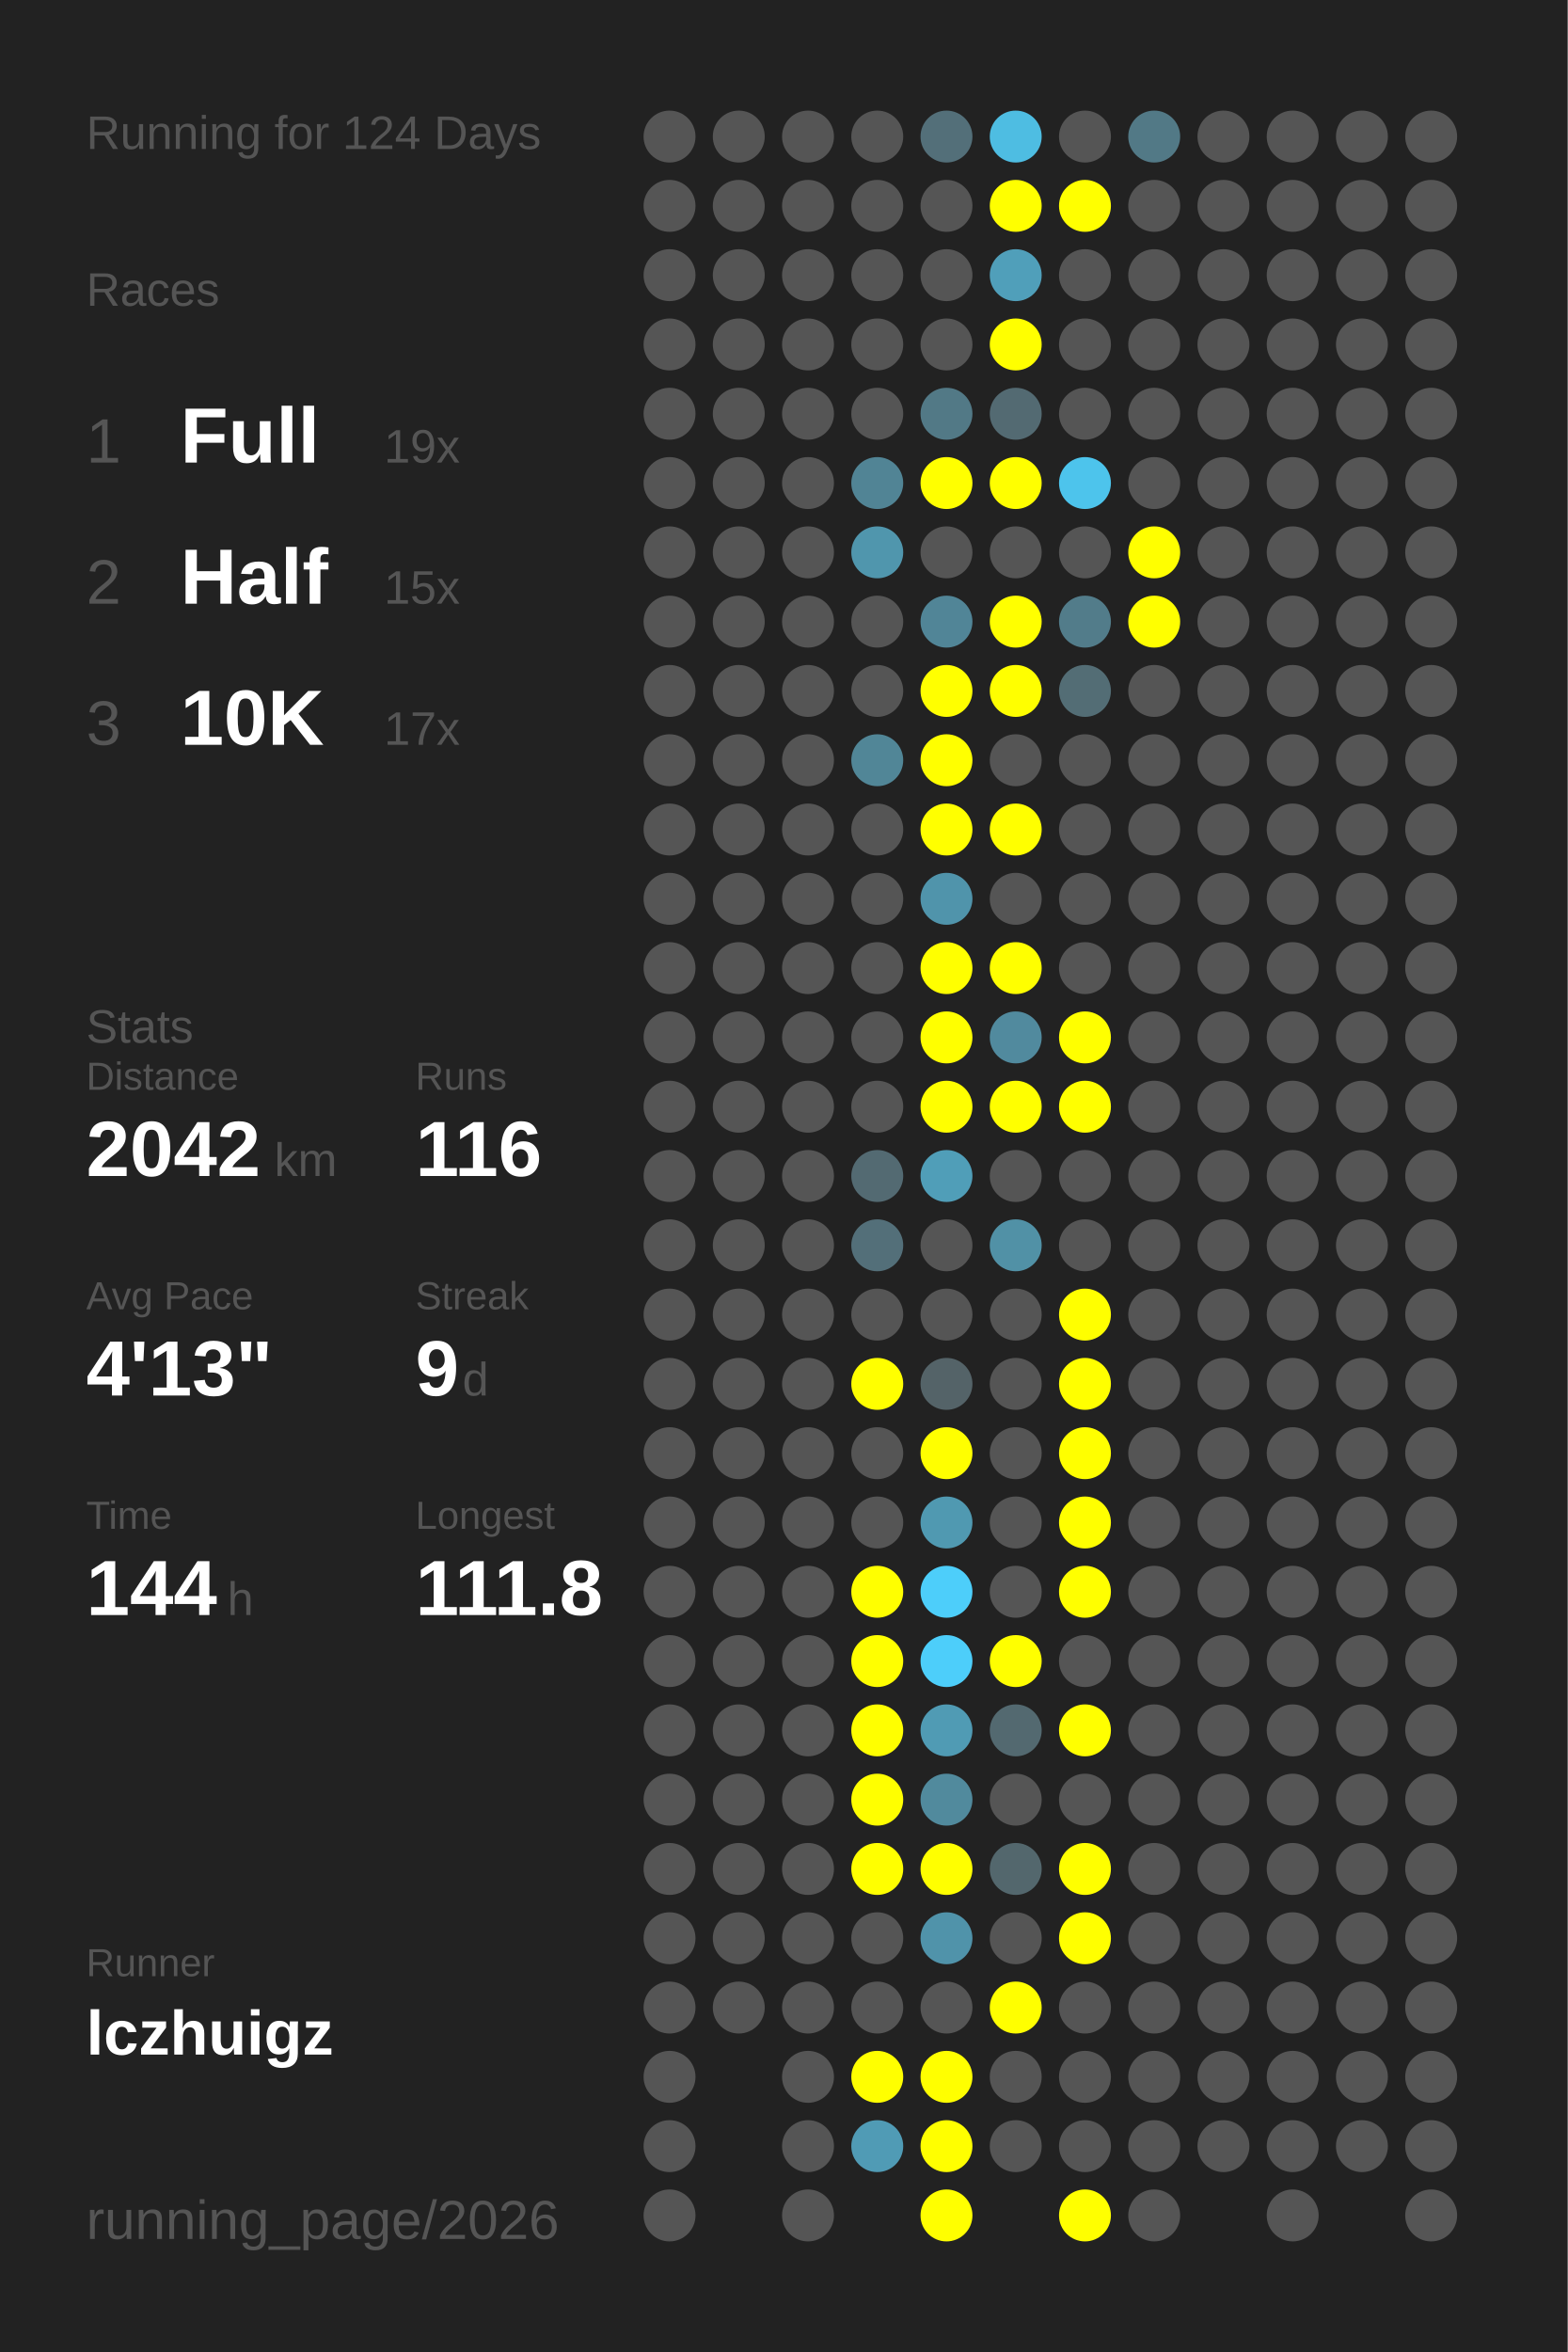
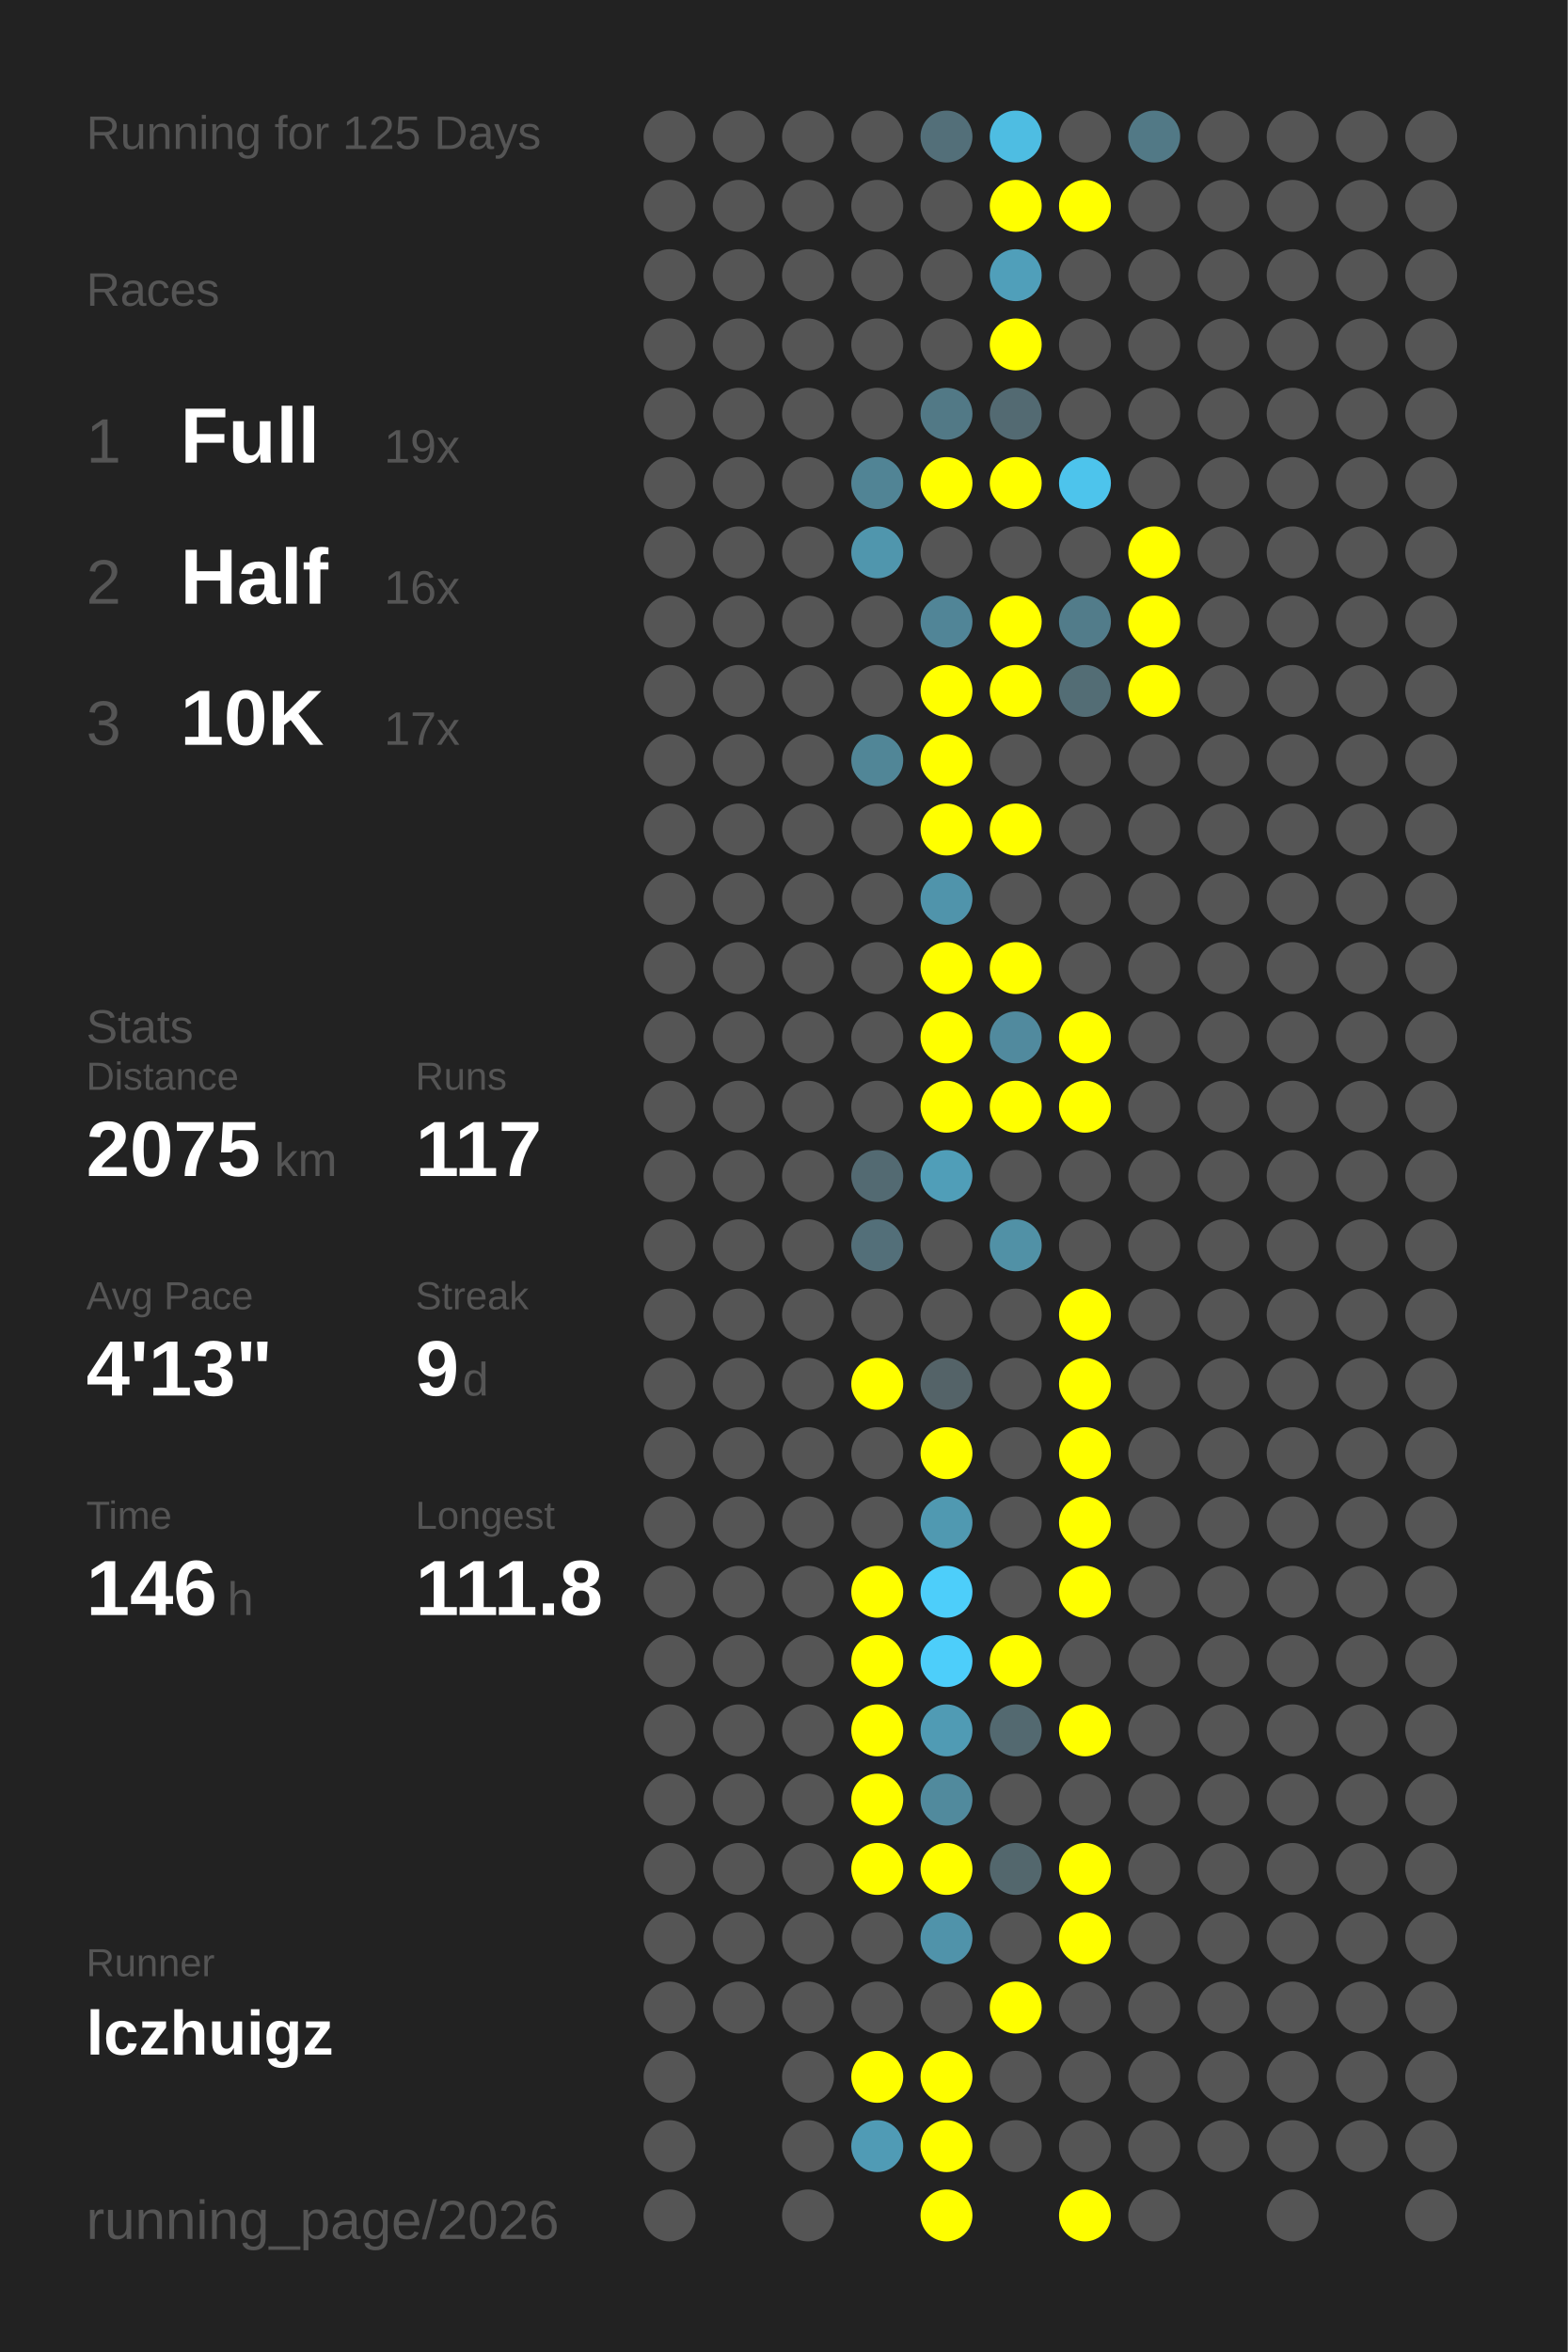
<svg xmlns="http://www.w3.org/2000/svg" baseProfile="full" height="300mm" version="1.1" viewBox="0,0,200,300" width="200mm">
  <defs />
  <rect fill="#222222" height="300" width="200" x="0" y="0" />
-   <text fill="#555555" style="font-size:6px; font-family:Arial;" x="11" y="19">Running for 124 Days</text>
+   <text fill="#555555" style="font-size:6px; font-family:Arial;" x="11" y="19">Running for 125 Days</text>
  <text fill="#555555" style="font-size:6px; font-family:Arial;" x="11" y="39">Races</text>
  <text fill="#555555" style="font-size:8px; font-family:Arial;" x="11" y="59">1</text>
  <text fill="#FFFFFF" style="font-size:10px; font-family:Arial; font-weight:bold;" x="23" y="59">Full</text>
  <text fill="#555555" style="font-size:6px; font-family:Arial;" x="49" y="59">19x</text>
  <text fill="#555555" style="font-size:8px; font-family:Arial;" x="11" y="77">2</text>
  <text fill="#FFFFFF" style="font-size:10px; font-family:Arial; font-weight:bold;" x="23" y="77">Half</text>
-   <text fill="#555555" style="font-size:6px; font-family:Arial;" x="49" y="77">15x</text>
+   <text fill="#555555" style="font-size:6px; font-family:Arial;" x="49" y="77">16x</text>
  <text fill="#555555" style="font-size:8px; font-family:Arial;" x="11" y="95">3</text>
  <text fill="#FFFFFF" style="font-size:10px; font-family:Arial; font-weight:bold;" x="23" y="95">10K</text>
  <text fill="#555555" style="font-size:6px; font-family:Arial;" x="49" y="95">17x</text>
  <text fill="#555555" style="font-size:6px; font-family:Arial;" x="11" y="133">Stats</text>
  <text fill="#555555" style="font-size:5px; font-family:Arial;" x="11" y="139">Distance</text>
-   <text fill="#FFFFFF" style="font-size:10px; font-family:Arial; font-weight:bold;" x="11" y="150">2042</text>
+   <text fill="#FFFFFF" style="font-size:10px; font-family:Arial; font-weight:bold;" x="11" y="150">2075</text>
  <text fill="#555555" style="font-size:6px; font-family:Arial;" x="35" y="150">km</text>
  <text fill="#555555" style="font-size:5px; font-family:Arial;" x="53" y="139">Runs</text>
-   <text fill="#FFFFFF" style="font-size:10px; font-family:Arial; font-weight:bold;" x="53" y="150">116</text>
+   <text fill="#FFFFFF" style="font-size:10px; font-family:Arial; font-weight:bold;" x="53" y="150">117</text>
  <text fill="#555555" style="font-size:5px; font-family:Arial;" x="11" y="167">Avg Pace</text>
  <text fill="#FFFFFF" style="font-size:10px; font-family:Arial; font-weight:bold;" x="11" y="178">4'13"</text>
  <text fill="#555555" style="font-size:5px; font-family:Arial;" x="53" y="167">Streak</text>
  <text fill="#FFFFFF" style="font-size:10px; font-family:Arial; font-weight:bold;" x="53" y="178">9</text>
  <text fill="#555555" style="font-size:6px; font-family:Arial;" x="59" y="178">d</text>
  <text fill="#555555" style="font-size:5px; font-family:Arial;" x="11" y="195">Time</text>
-   <text fill="#FFFFFF" style="font-size:10px; font-family:Arial; font-weight:bold;" x="11" y="206">144</text>
+   <text fill="#FFFFFF" style="font-size:10px; font-family:Arial; font-weight:bold;" x="11" y="206">146</text>
  <text fill="#555555" style="font-size:6px; font-family:Arial;" x="29" y="206">h</text>
  <text fill="#555555" style="font-size:5px; font-family:Arial;" x="53" y="195">Longest</text>
  <text fill="#FFFFFF" style="font-size:10px; font-family:Arial; font-weight:bold;" x="53" y="206">111.8</text>
  <text fill="#555555" style="font-size:5px; font-family:Arial;" x="11" y="252.065">Runner</text>
  <text fill="#FFFFFF" style="font-size:8px; font-family:Arial; font-weight:bold;" x="11" y="262.065">lczhuigz</text>
  <text fill="#555555" style="font-size:7px; font-family:Arial;" x="11" y="285.581">running_page/2026</text>
  <circle cx="85.417" cy="17.419" fill="#555555" r="3.312" />
  <circle cx="85.417" cy="26.258" fill="#555555" r="3.312" />
  <circle cx="85.417" cy="35.097" fill="#555555" r="3.312" />
  <circle cx="85.417" cy="43.935" fill="#555555" r="3.312" />
  <circle cx="85.417" cy="52.774" fill="#555555" r="3.312" />
  <circle cx="85.417" cy="61.613" fill="#555555" r="3.312" />
  <circle cx="85.417" cy="70.452" fill="#555555" r="3.312" />
  <circle cx="85.417" cy="79.29" fill="#555555" r="3.312" />
  <circle cx="85.417" cy="88.129" fill="#555555" r="3.312" />
  <circle cx="85.417" cy="96.968" fill="#555555" r="3.312" />
  <circle cx="85.417" cy="105.806" fill="#555555" r="3.312" />
  <circle cx="85.417" cy="114.645" fill="#555555" r="3.312" />
  <circle cx="85.417" cy="123.484" fill="#555555" r="3.312" />
  <circle cx="85.417" cy="132.323" fill="#555555" r="3.312" />
  <circle cx="85.417" cy="141.161" fill="#555555" r="3.312" />
  <circle cx="85.417" cy="150" fill="#555555" r="3.312" />
  <circle cx="85.417" cy="158.839" fill="#555555" r="3.312" />
  <circle cx="85.417" cy="167.677" fill="#555555" r="3.312" />
  <circle cx="85.417" cy="176.516" fill="#555555" r="3.312" />
  <circle cx="85.417" cy="185.355" fill="#555555" r="3.312" />
  <circle cx="85.417" cy="194.194" fill="#555555" r="3.312" />
  <circle cx="85.417" cy="203.032" fill="#555555" r="3.312" />
  <circle cx="85.417" cy="211.871" fill="#555555" r="3.312" />
  <circle cx="85.417" cy="220.71" fill="#555555" r="3.312" />
  <circle cx="85.417" cy="229.548" fill="#555555" r="3.312" />
  <circle cx="85.417" cy="238.387" fill="#555555" r="3.312" />
  <circle cx="85.417" cy="247.226" fill="#555555" r="3.312" />
  <circle cx="85.417" cy="256.065" fill="#555555" r="3.312" />
  <circle cx="85.417" cy="264.903" fill="#555555" r="3.312" />
  <circle cx="85.417" cy="273.742" fill="#555555" r="3.312" />
  <circle cx="85.417" cy="282.581" fill="#555555" r="3.312" />
  <circle cx="94.25" cy="17.419" fill="#555555" r="3.312" />
  <circle cx="94.25" cy="26.258" fill="#555555" r="3.312" />
  <circle cx="94.25" cy="35.097" fill="#555555" r="3.312" />
  <circle cx="94.25" cy="43.935" fill="#555555" r="3.312" />
  <circle cx="94.25" cy="52.774" fill="#555555" r="3.312" />
  <circle cx="94.25" cy="61.613" fill="#555555" r="3.312" />
  <circle cx="94.25" cy="70.452" fill="#555555" r="3.312" />
  <circle cx="94.25" cy="79.29" fill="#555555" r="3.312" />
  <circle cx="94.25" cy="88.129" fill="#555555" r="3.312" />
  <circle cx="94.25" cy="96.968" fill="#555555" r="3.312" />
  <circle cx="94.25" cy="105.806" fill="#555555" r="3.312" />
  <circle cx="94.25" cy="114.645" fill="#555555" r="3.312" />
  <circle cx="94.25" cy="123.484" fill="#555555" r="3.312" />
  <circle cx="94.25" cy="132.323" fill="#555555" r="3.312" />
  <circle cx="94.25" cy="141.161" fill="#555555" r="3.312" />
  <circle cx="94.25" cy="150" fill="#555555" r="3.312" />
  <circle cx="94.25" cy="158.839" fill="#555555" r="3.312" />
  <circle cx="94.25" cy="167.677" fill="#555555" r="3.312" />
  <circle cx="94.25" cy="176.516" fill="#555555" r="3.312" />
  <circle cx="94.25" cy="185.355" fill="#555555" r="3.312" />
  <circle cx="94.25" cy="194.194" fill="#555555" r="3.312" />
  <circle cx="94.25" cy="203.032" fill="#555555" r="3.312" />
  <circle cx="94.25" cy="211.871" fill="#555555" r="3.312" />
  <circle cx="94.25" cy="220.71" fill="#555555" r="3.312" />
  <circle cx="94.25" cy="229.548" fill="#555555" r="3.312" />
  <circle cx="94.25" cy="238.387" fill="#555555" r="3.312" />
  <circle cx="94.25" cy="247.226" fill="#555555" r="3.312" />
  <circle cx="94.25" cy="256.065" fill="#555555" r="3.312" />
  <circle cx="103.083" cy="17.419" fill="#555555" r="3.312" />
  <circle cx="103.083" cy="26.258" fill="#555555" r="3.312" />
  <circle cx="103.083" cy="35.097" fill="#555555" r="3.312" />
  <circle cx="103.083" cy="43.935" fill="#555555" r="3.312" />
  <circle cx="103.083" cy="52.774" fill="#555555" r="3.312" />
  <circle cx="103.083" cy="61.613" fill="#555555" r="3.312" />
  <circle cx="103.083" cy="70.452" fill="#555555" r="3.312" />
  <circle cx="103.083" cy="79.29" fill="#555555" r="3.312" />
  <circle cx="103.083" cy="88.129" fill="#555555" r="3.312" />
  <circle cx="103.083" cy="96.968" fill="#555555" r="3.312" />
  <circle cx="103.083" cy="105.806" fill="#555555" r="3.312" />
  <circle cx="103.083" cy="114.645" fill="#555555" r="3.312" />
  <circle cx="103.083" cy="123.484" fill="#555555" r="3.312" />
  <circle cx="103.083" cy="132.323" fill="#555555" r="3.312" />
  <circle cx="103.083" cy="141.161" fill="#555555" r="3.312" />
  <circle cx="103.083" cy="150" fill="#555555" r="3.312" />
  <circle cx="103.083" cy="158.839" fill="#555555" r="3.312" />
  <circle cx="103.083" cy="167.677" fill="#555555" r="3.312" />
  <circle cx="103.083" cy="176.516" fill="#555555" r="3.312" />
  <circle cx="103.083" cy="185.355" fill="#555555" r="3.312" />
  <circle cx="103.083" cy="194.194" fill="#555555" r="3.312" />
  <circle cx="103.083" cy="203.032" fill="#555555" r="3.312" />
  <circle cx="103.083" cy="211.871" fill="#555555" r="3.312" />
  <circle cx="103.083" cy="220.71" fill="#555555" r="3.312" />
  <circle cx="103.083" cy="229.548" fill="#555555" r="3.312" />
  <circle cx="103.083" cy="238.387" fill="#555555" r="3.312" />
  <circle cx="103.083" cy="247.226" fill="#555555" r="3.312" />
  <circle cx="103.083" cy="256.065" fill="#555555" r="3.312" />
  <circle cx="103.083" cy="264.903" fill="#555555" r="3.312" />
  <circle cx="103.083" cy="273.742" fill="#555555" r="3.312" />
  <circle cx="103.083" cy="282.581" fill="#555555" r="3.312" />
  <circle cx="111.917" cy="17.419" fill="#555555" r="3.312" />
  <circle cx="111.917" cy="26.258" fill="#555555" r="3.312" />
  <circle cx="111.917" cy="35.097" fill="#555555" r="3.312" />
  <circle cx="111.917" cy="43.935" fill="#555555" r="3.312" />
  <circle cx="111.917" cy="52.774" fill="#555555" r="3.312" />
  <circle cx="111.917" cy="61.613" fill="#518495" r="3.312" />
  <circle cx="111.917" cy="70.452" fill="#5096ad" r="3.312" />
  <circle cx="111.917" cy="79.29" fill="#555555" r="3.312" />
  <circle cx="111.917" cy="88.129" fill="#555555" r="3.312" />
  <circle cx="111.917" cy="96.968" fill="#518697" r="3.312" />
  <circle cx="111.917" cy="105.806" fill="#555555" r="3.312" />
  <circle cx="111.917" cy="114.645" fill="#555555" r="3.312" />
  <circle cx="111.917" cy="123.484" fill="#555555" r="3.312" />
  <circle cx="111.917" cy="132.323" fill="#555555" r="3.312" />
  <circle cx="111.917" cy="141.161" fill="#555555" r="3.312" />
  <circle cx="111.917" cy="150" fill="#536a72" r="3.312" />
  <circle cx="111.917" cy="158.839" fill="#536f79" r="3.312" />
  <circle cx="111.917" cy="167.677" fill="#555555" r="3.312" />
  <circle cx="111.917" cy="176.516" fill="#FFFF00" r="3.312" />
  <circle cx="111.917" cy="185.355" fill="#555555" r="3.312" />
  <circle cx="111.917" cy="194.194" fill="#555555" r="3.312" />
  <circle cx="111.917" cy="203.032" fill="#FFFF00" r="3.312" />
  <circle cx="111.917" cy="211.871" fill="#FFFF00" r="3.312" />
  <circle cx="111.917" cy="220.71" fill="#FFFF00" r="3.312" />
  <circle cx="111.917" cy="229.548" fill="#FFFF00" r="3.312" />
  <circle cx="111.917" cy="238.387" fill="#FFFF00" r="3.312" />
  <circle cx="111.917" cy="247.226" fill="#555555" r="3.312" />
  <circle cx="111.917" cy="256.065" fill="#555555" r="3.312" />
  <circle cx="111.917" cy="264.903" fill="#FFFF00" r="3.312" />
  <circle cx="111.917" cy="273.742" fill="#509bb5" r="3.312" />
  <circle cx="120.75" cy="17.419" fill="#536f79" r="3.312" />
  <circle cx="120.75" cy="26.258" fill="#555555" r="3.312" />
  <circle cx="120.75" cy="35.097" fill="#555555" r="3.312" />
  <circle cx="120.75" cy="43.935" fill="#555555" r="3.312" />
  <circle cx="120.75" cy="52.774" fill="#527986" r="3.312" />
  <circle cx="120.75" cy="61.613" fill="#FFFF00" r="3.312" />
  <circle cx="120.75" cy="70.452" fill="#555555" r="3.312" />
  <circle cx="120.75" cy="79.29" fill="#518597" r="3.312" />
  <circle cx="120.75" cy="88.129" fill="#FFFF00" r="3.312" />
  <circle cx="120.75" cy="96.968" fill="#FFFF00" r="3.312" />
  <circle cx="120.75" cy="105.806" fill="#FFFF00" r="3.312" />
  <circle cx="120.75" cy="114.645" fill="#5094ab" r="3.312" />
  <circle cx="120.75" cy="123.484" fill="#FFFF00" r="3.312" />
  <circle cx="120.75" cy="132.323" fill="#FFFF00" r="3.312" />
  <circle cx="120.75" cy="141.161" fill="#FFFF00" r="3.312" />
  <circle cx="120.75" cy="150" fill="#509eb8" r="3.312" />
  <circle cx="120.75" cy="158.839" fill="#555555" r="3.312" />
  <circle cx="120.75" cy="167.677" fill="#555555" r="3.312" />
  <circle cx="120.75" cy="176.516" fill="#546368" r="3.312" />
  <circle cx="120.75" cy="185.355" fill="#FFFF00" r="3.312" />
  <circle cx="120.75" cy="194.194" fill="#5099b1" r="3.312" />
  <circle cx="120.75" cy="203.032" fill="#4dcefa" r="3.312" />
  <circle cx="120.75" cy="211.871" fill="#4dcefa" r="3.312" />
  <circle cx="120.75" cy="220.71" fill="#509bb4" r="3.312" />
  <circle cx="120.75" cy="229.548" fill="#518a9d" r="3.312" />
  <circle cx="120.75" cy="238.387" fill="#FFFF00" r="3.312" />
  <circle cx="120.75" cy="247.226" fill="#5093aa" r="3.312" />
  <circle cx="120.75" cy="256.065" fill="#555555" r="3.312" />
  <circle cx="120.75" cy="264.903" fill="#FFFF00" r="3.312" />
  <circle cx="120.75" cy="273.742" fill="#FFFF00" r="3.312" />
  <circle cx="120.75" cy="282.581" fill="#FFFF00" r="3.312" />
  <circle cx="129.583" cy="17.419" fill="#4ebde2" r="3.312" />
  <circle cx="129.583" cy="26.258" fill="#FFFF00" r="3.312" />
  <circle cx="129.583" cy="35.097" fill="#509fba" r="3.312" />
  <circle cx="129.583" cy="43.935" fill="#FFFF00" r="3.312" />
  <circle cx="129.583" cy="52.774" fill="#536a72" r="3.312" />
  <circle cx="129.583" cy="61.613" fill="#FFFF00" r="3.312" />
  <circle cx="129.583" cy="70.452" fill="#555555" r="3.312" />
  <circle cx="129.583" cy="79.29" fill="#FFFF00" r="3.312" />
  <circle cx="129.583" cy="88.129" fill="#FFFF00" r="3.312" />
  <circle cx="129.583" cy="96.968" fill="#555555" r="3.312" />
  <circle cx="129.583" cy="105.806" fill="#FFFF00" r="3.312" />
  <circle cx="129.583" cy="114.645" fill="#555555" r="3.312" />
  <circle cx="129.583" cy="123.484" fill="#FFFF00" r="3.312" />
  <circle cx="129.583" cy="132.323" fill="#518a9e" r="3.312" />
  <circle cx="129.583" cy="141.161" fill="#FFFF00" r="3.312" />
  <circle cx="129.583" cy="150" fill="#555555" r="3.312" />
  <circle cx="129.583" cy="158.839" fill="#5191a6" r="3.312" />
  <circle cx="129.583" cy="167.677" fill="#555555" r="3.312" />
  <circle cx="129.583" cy="176.516" fill="#555555" r="3.312" />
  <circle cx="129.583" cy="185.355" fill="#555555" r="3.312" />
  <circle cx="129.583" cy="194.194" fill="#555555" r="3.312" />
  <circle cx="129.583" cy="203.032" fill="#555555" r="3.312" />
  <circle cx="129.583" cy="211.871" fill="#FFFF00" r="3.312" />
  <circle cx="129.583" cy="220.71" fill="#536970" r="3.312" />
  <circle cx="129.583" cy="229.548" fill="#555555" r="3.312" />
  <circle cx="129.583" cy="238.387" fill="#53676d" r="3.312" />
  <circle cx="129.583" cy="247.226" fill="#555555" r="3.312" />
  <circle cx="129.583" cy="256.065" fill="#FFFF00" r="3.312" />
  <circle cx="129.583" cy="264.903" fill="#555555" r="3.312" />
  <circle cx="129.583" cy="273.742" fill="#555555" r="3.312" />
  <circle cx="138.417" cy="17.419" fill="#555555" r="3.312" />
  <circle cx="138.417" cy="26.258" fill="#FFFF00" r="3.312" />
  <circle cx="138.417" cy="35.097" fill="#555555" r="3.312" />
  <circle cx="138.417" cy="43.935" fill="#555555" r="3.312" />
  <circle cx="138.417" cy="52.774" fill="#555555" r="3.312" />
  <circle cx="138.417" cy="61.613" fill="#4dc4ec" r="3.312" />
  <circle cx="138.417" cy="70.452" fill="#555555" r="3.312" />
  <circle cx="138.417" cy="79.29" fill="#527c8a" r="3.312" />
  <circle cx="138.417" cy="88.129" fill="#536d75" r="3.312" />
  <circle cx="138.417" cy="96.968" fill="#555555" r="3.312" />
  <circle cx="138.417" cy="105.806" fill="#555555" r="3.312" />
  <circle cx="138.417" cy="114.645" fill="#555555" r="3.312" />
  <circle cx="138.417" cy="123.484" fill="#555555" r="3.312" />
  <circle cx="138.417" cy="132.323" fill="#FFFF00" r="3.312" />
  <circle cx="138.417" cy="141.161" fill="#FFFF00" r="3.312" />
  <circle cx="138.417" cy="150" fill="#555555" r="3.312" />
  <circle cx="138.417" cy="158.839" fill="#555555" r="3.312" />
  <circle cx="138.417" cy="167.677" fill="#FFFF00" r="3.312" />
  <circle cx="138.417" cy="176.516" fill="#FFFF00" r="3.312" />
  <circle cx="138.417" cy="185.355" fill="#FFFF00" r="3.312" />
  <circle cx="138.417" cy="194.194" fill="#FFFF00" r="3.312" />
  <circle cx="138.417" cy="203.032" fill="#FFFF00" r="3.312" />
  <circle cx="138.417" cy="211.871" fill="#555555" r="3.312" />
  <circle cx="138.417" cy="220.71" fill="#FFFF00" r="3.312" />
  <circle cx="138.417" cy="229.548" fill="#555555" r="3.312" />
  <circle cx="138.417" cy="238.387" fill="#FFFF00" r="3.312" />
  <circle cx="138.417" cy="247.226" fill="#FFFF00" r="3.312" />
  <circle cx="138.417" cy="256.065" fill="#555555" r="3.312" />
  <circle cx="138.417" cy="264.903" fill="#555555" r="3.312" />
  <circle cx="138.417" cy="273.742" fill="#555555" r="3.312" />
  <circle cx="138.417" cy="282.581" fill="#FFFF00" r="3.312" />
  <circle cx="147.25" cy="17.419" fill="#527986" r="3.312" />
  <circle cx="147.25" cy="26.258" fill="#555555" r="3.312" />
  <circle cx="147.25" cy="35.097" fill="#555555" r="3.312" />
  <circle cx="147.25" cy="43.935" fill="#555555" r="3.312" />
  <circle cx="147.25" cy="52.774" fill="#555555" r="3.312" />
  <circle cx="147.25" cy="61.613" fill="#555555" r="3.312" />
  <circle cx="147.25" cy="70.452" fill="#FFFF00" r="3.312" />
  <circle cx="147.25" cy="79.29" fill="#FFFF00" r="3.312" />
-   <circle cx="147.25" cy="88.129" fill="#555555" r="3.312" />
+   <circle cx="147.25" cy="88.129" fill="#FFFF00" r="3.312" />
  <circle cx="147.25" cy="96.968" fill="#555555" r="3.312" />
  <circle cx="147.25" cy="105.806" fill="#555555" r="3.312" />
  <circle cx="147.25" cy="114.645" fill="#555555" r="3.312" />
  <circle cx="147.25" cy="123.484" fill="#555555" r="3.312" />
  <circle cx="147.25" cy="132.323" fill="#555555" r="3.312" />
  <circle cx="147.25" cy="141.161" fill="#555555" r="3.312" />
  <circle cx="147.25" cy="150" fill="#555555" r="3.312" />
  <circle cx="147.25" cy="158.839" fill="#555555" r="3.312" />
  <circle cx="147.25" cy="167.677" fill="#555555" r="3.312" />
  <circle cx="147.25" cy="176.516" fill="#555555" r="3.312" />
  <circle cx="147.25" cy="185.355" fill="#555555" r="3.312" />
  <circle cx="147.25" cy="194.194" fill="#555555" r="3.312" />
  <circle cx="147.25" cy="203.032" fill="#555555" r="3.312" />
  <circle cx="147.25" cy="211.871" fill="#555555" r="3.312" />
  <circle cx="147.25" cy="220.71" fill="#555555" r="3.312" />
  <circle cx="147.25" cy="229.548" fill="#555555" r="3.312" />
  <circle cx="147.25" cy="238.387" fill="#555555" r="3.312" />
  <circle cx="147.25" cy="247.226" fill="#555555" r="3.312" />
  <circle cx="147.25" cy="256.065" fill="#555555" r="3.312" />
  <circle cx="147.25" cy="264.903" fill="#555555" r="3.312" />
  <circle cx="147.25" cy="273.742" fill="#555555" r="3.312" />
  <circle cx="147.25" cy="282.581" fill="#555555" r="3.312" />
  <circle cx="156.083" cy="17.419" fill="#555555" r="3.312" />
  <circle cx="156.083" cy="26.258" fill="#555555" r="3.312" />
  <circle cx="156.083" cy="35.097" fill="#555555" r="3.312" />
  <circle cx="156.083" cy="43.935" fill="#555555" r="3.312" />
  <circle cx="156.083" cy="52.774" fill="#555555" r="3.312" />
  <circle cx="156.083" cy="61.613" fill="#555555" r="3.312" />
  <circle cx="156.083" cy="70.452" fill="#555555" r="3.312" />
  <circle cx="156.083" cy="79.29" fill="#555555" r="3.312" />
  <circle cx="156.083" cy="88.129" fill="#555555" r="3.312" />
  <circle cx="156.083" cy="96.968" fill="#555555" r="3.312" />
  <circle cx="156.083" cy="105.806" fill="#555555" r="3.312" />
  <circle cx="156.083" cy="114.645" fill="#555555" r="3.312" />
  <circle cx="156.083" cy="123.484" fill="#555555" r="3.312" />
  <circle cx="156.083" cy="132.323" fill="#555555" r="3.312" />
  <circle cx="156.083" cy="141.161" fill="#555555" r="3.312" />
  <circle cx="156.083" cy="150" fill="#555555" r="3.312" />
  <circle cx="156.083" cy="158.839" fill="#555555" r="3.312" />
  <circle cx="156.083" cy="167.677" fill="#555555" r="3.312" />
  <circle cx="156.083" cy="176.516" fill="#555555" r="3.312" />
  <circle cx="156.083" cy="185.355" fill="#555555" r="3.312" />
  <circle cx="156.083" cy="194.194" fill="#555555" r="3.312" />
  <circle cx="156.083" cy="203.032" fill="#555555" r="3.312" />
  <circle cx="156.083" cy="211.871" fill="#555555" r="3.312" />
  <circle cx="156.083" cy="220.71" fill="#555555" r="3.312" />
  <circle cx="156.083" cy="229.548" fill="#555555" r="3.312" />
  <circle cx="156.083" cy="238.387" fill="#555555" r="3.312" />
  <circle cx="156.083" cy="247.226" fill="#555555" r="3.312" />
  <circle cx="156.083" cy="256.065" fill="#555555" r="3.312" />
  <circle cx="156.083" cy="264.903" fill="#555555" r="3.312" />
  <circle cx="156.083" cy="273.742" fill="#555555" r="3.312" />
  <circle cx="164.917" cy="17.419" fill="#555555" r="3.312" />
  <circle cx="164.917" cy="26.258" fill="#555555" r="3.312" />
  <circle cx="164.917" cy="35.097" fill="#555555" r="3.312" />
  <circle cx="164.917" cy="43.935" fill="#555555" r="3.312" />
  <circle cx="164.917" cy="52.774" fill="#555555" r="3.312" />
  <circle cx="164.917" cy="61.613" fill="#555555" r="3.312" />
  <circle cx="164.917" cy="70.452" fill="#555555" r="3.312" />
  <circle cx="164.917" cy="79.29" fill="#555555" r="3.312" />
  <circle cx="164.917" cy="88.129" fill="#555555" r="3.312" />
  <circle cx="164.917" cy="96.968" fill="#555555" r="3.312" />
  <circle cx="164.917" cy="105.806" fill="#555555" r="3.312" />
  <circle cx="164.917" cy="114.645" fill="#555555" r="3.312" />
  <circle cx="164.917" cy="123.484" fill="#555555" r="3.312" />
  <circle cx="164.917" cy="132.323" fill="#555555" r="3.312" />
  <circle cx="164.917" cy="141.161" fill="#555555" r="3.312" />
  <circle cx="164.917" cy="150" fill="#555555" r="3.312" />
  <circle cx="164.917" cy="158.839" fill="#555555" r="3.312" />
  <circle cx="164.917" cy="167.677" fill="#555555" r="3.312" />
  <circle cx="164.917" cy="176.516" fill="#555555" r="3.312" />
  <circle cx="164.917" cy="185.355" fill="#555555" r="3.312" />
  <circle cx="164.917" cy="194.194" fill="#555555" r="3.312" />
  <circle cx="164.917" cy="203.032" fill="#555555" r="3.312" />
  <circle cx="164.917" cy="211.871" fill="#555555" r="3.312" />
  <circle cx="164.917" cy="220.71" fill="#555555" r="3.312" />
  <circle cx="164.917" cy="229.548" fill="#555555" r="3.312" />
  <circle cx="164.917" cy="238.387" fill="#555555" r="3.312" />
  <circle cx="164.917" cy="247.226" fill="#555555" r="3.312" />
  <circle cx="164.917" cy="256.065" fill="#555555" r="3.312" />
  <circle cx="164.917" cy="264.903" fill="#555555" r="3.312" />
  <circle cx="164.917" cy="273.742" fill="#555555" r="3.312" />
  <circle cx="164.917" cy="282.581" fill="#555555" r="3.312" />
  <circle cx="173.75" cy="17.419" fill="#555555" r="3.312" />
  <circle cx="173.75" cy="26.258" fill="#555555" r="3.312" />
  <circle cx="173.75" cy="35.097" fill="#555555" r="3.312" />
  <circle cx="173.75" cy="43.935" fill="#555555" r="3.312" />
  <circle cx="173.75" cy="52.774" fill="#555555" r="3.312" />
  <circle cx="173.75" cy="61.613" fill="#555555" r="3.312" />
  <circle cx="173.75" cy="70.452" fill="#555555" r="3.312" />
  <circle cx="173.75" cy="79.29" fill="#555555" r="3.312" />
  <circle cx="173.75" cy="88.129" fill="#555555" r="3.312" />
  <circle cx="173.75" cy="96.968" fill="#555555" r="3.312" />
  <circle cx="173.75" cy="105.806" fill="#555555" r="3.312" />
  <circle cx="173.75" cy="114.645" fill="#555555" r="3.312" />
  <circle cx="173.75" cy="123.484" fill="#555555" r="3.312" />
  <circle cx="173.75" cy="132.323" fill="#555555" r="3.312" />
  <circle cx="173.75" cy="141.161" fill="#555555" r="3.312" />
  <circle cx="173.75" cy="150" fill="#555555" r="3.312" />
  <circle cx="173.75" cy="158.839" fill="#555555" r="3.312" />
  <circle cx="173.75" cy="167.677" fill="#555555" r="3.312" />
  <circle cx="173.75" cy="176.516" fill="#555555" r="3.312" />
  <circle cx="173.75" cy="185.355" fill="#555555" r="3.312" />
  <circle cx="173.75" cy="194.194" fill="#555555" r="3.312" />
  <circle cx="173.75" cy="203.032" fill="#555555" r="3.312" />
  <circle cx="173.75" cy="211.871" fill="#555555" r="3.312" />
  <circle cx="173.75" cy="220.71" fill="#555555" r="3.312" />
  <circle cx="173.75" cy="229.548" fill="#555555" r="3.312" />
  <circle cx="173.75" cy="238.387" fill="#555555" r="3.312" />
  <circle cx="173.75" cy="247.226" fill="#555555" r="3.312" />
  <circle cx="173.75" cy="256.065" fill="#555555" r="3.312" />
  <circle cx="173.75" cy="264.903" fill="#555555" r="3.312" />
  <circle cx="173.75" cy="273.742" fill="#555555" r="3.312" />
  <circle cx="182.583" cy="17.419" fill="#555555" r="3.312" />
  <circle cx="182.583" cy="26.258" fill="#555555" r="3.312" />
  <circle cx="182.583" cy="35.097" fill="#555555" r="3.312" />
  <circle cx="182.583" cy="43.935" fill="#555555" r="3.312" />
  <circle cx="182.583" cy="52.774" fill="#555555" r="3.312" />
  <circle cx="182.583" cy="61.613" fill="#555555" r="3.312" />
  <circle cx="182.583" cy="70.452" fill="#555555" r="3.312" />
  <circle cx="182.583" cy="79.29" fill="#555555" r="3.312" />
  <circle cx="182.583" cy="88.129" fill="#555555" r="3.312" />
  <circle cx="182.583" cy="96.968" fill="#555555" r="3.312" />
  <circle cx="182.583" cy="105.806" fill="#555555" r="3.312" />
  <circle cx="182.583" cy="114.645" fill="#555555" r="3.312" />
  <circle cx="182.583" cy="123.484" fill="#555555" r="3.312" />
  <circle cx="182.583" cy="132.323" fill="#555555" r="3.312" />
  <circle cx="182.583" cy="141.161" fill="#555555" r="3.312" />
  <circle cx="182.583" cy="150" fill="#555555" r="3.312" />
  <circle cx="182.583" cy="158.839" fill="#555555" r="3.312" />
  <circle cx="182.583" cy="167.677" fill="#555555" r="3.312" />
  <circle cx="182.583" cy="176.516" fill="#555555" r="3.312" />
  <circle cx="182.583" cy="185.355" fill="#555555" r="3.312" />
  <circle cx="182.583" cy="194.194" fill="#555555" r="3.312" />
  <circle cx="182.583" cy="203.032" fill="#555555" r="3.312" />
  <circle cx="182.583" cy="211.871" fill="#555555" r="3.312" />
  <circle cx="182.583" cy="220.71" fill="#555555" r="3.312" />
  <circle cx="182.583" cy="229.548" fill="#555555" r="3.312" />
  <circle cx="182.583" cy="238.387" fill="#555555" r="3.312" />
  <circle cx="182.583" cy="247.226" fill="#555555" r="3.312" />
  <circle cx="182.583" cy="256.065" fill="#555555" r="3.312" />
  <circle cx="182.583" cy="264.903" fill="#555555" r="3.312" />
  <circle cx="182.583" cy="273.742" fill="#555555" r="3.312" />
  <circle cx="182.583" cy="282.581" fill="#555555" r="3.312" />
</svg>
